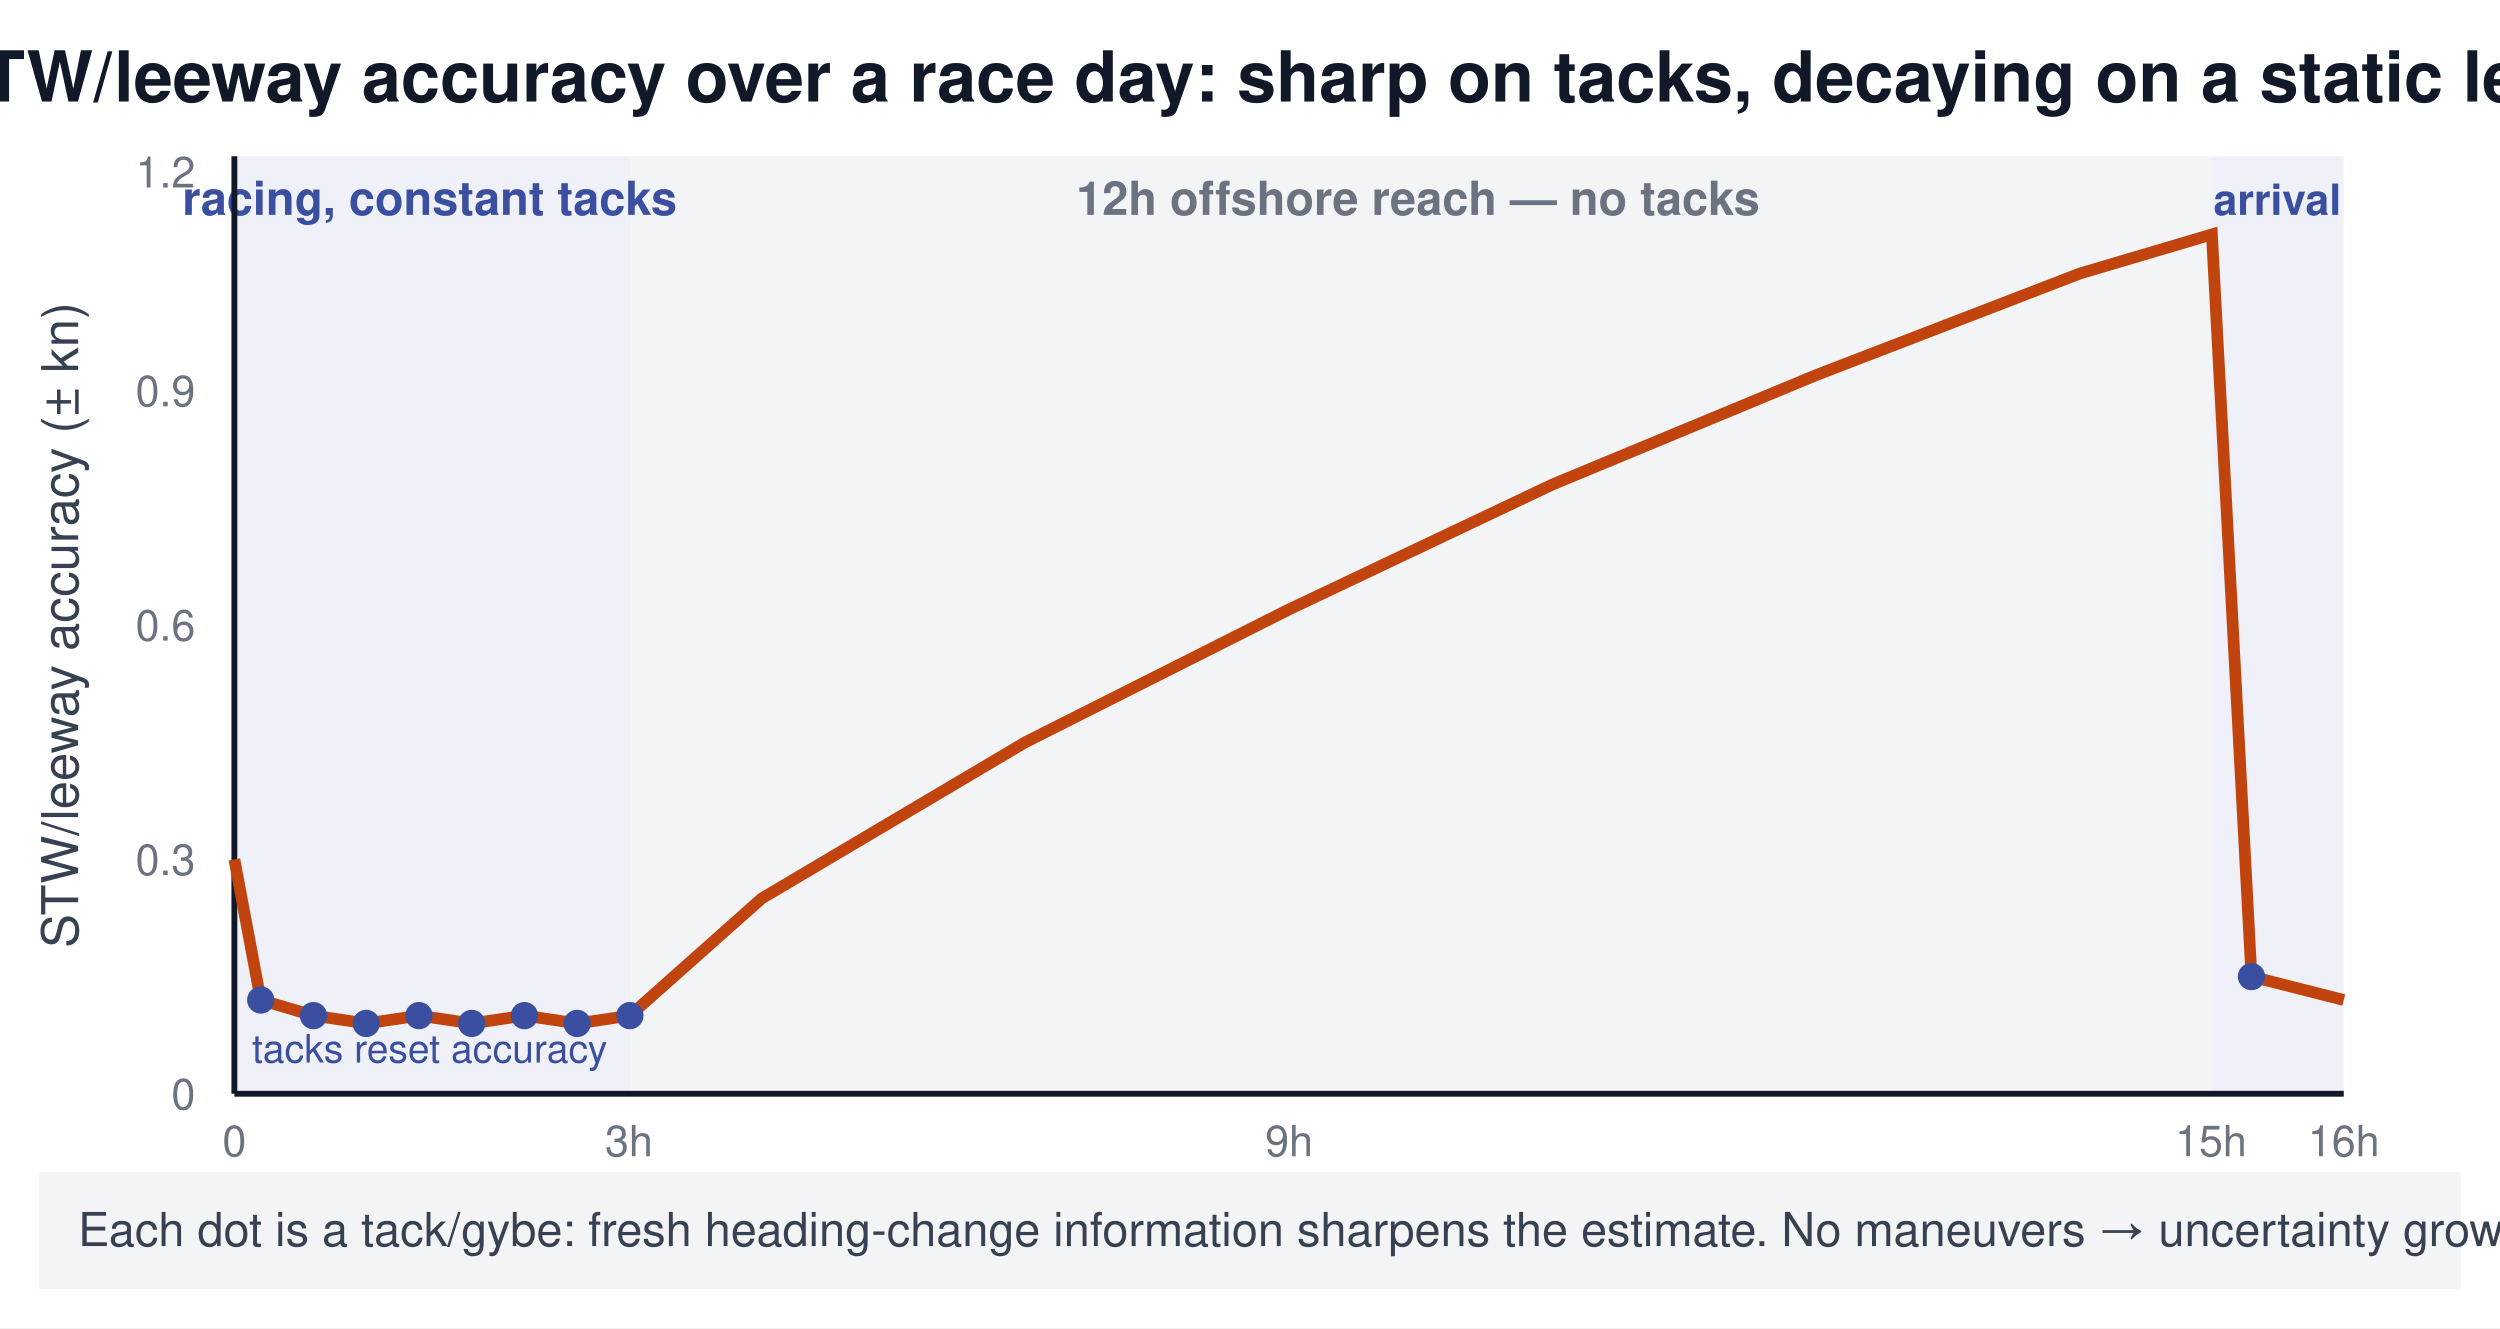
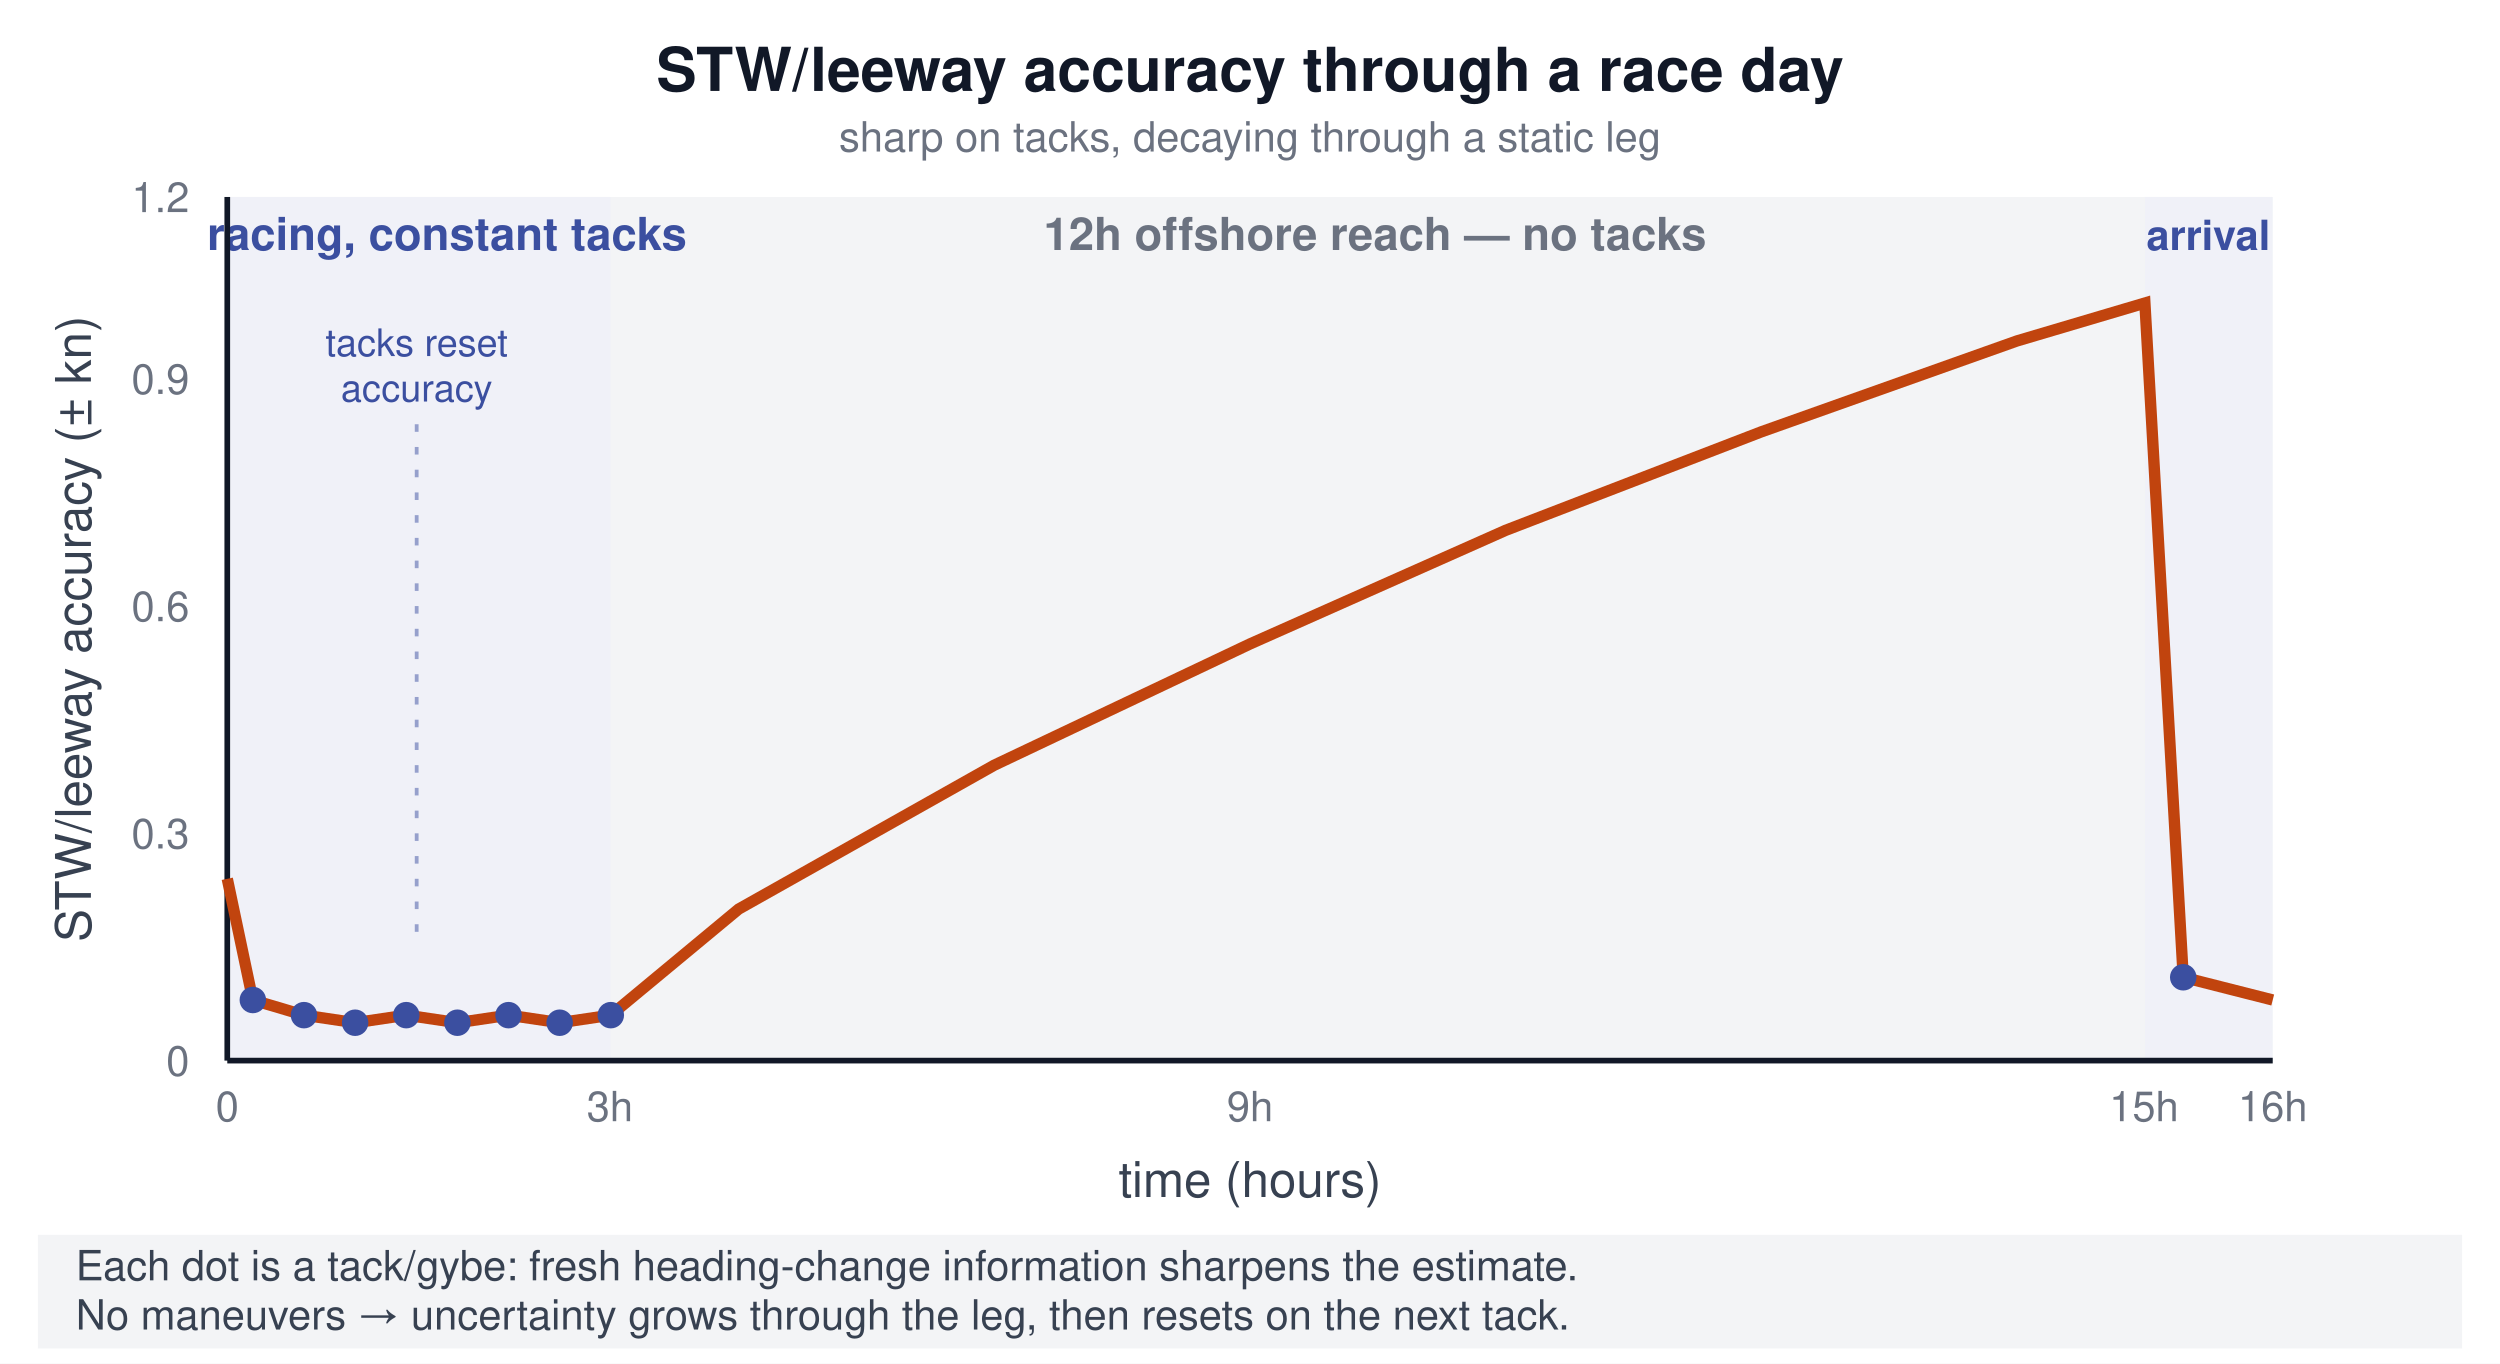
- <svg xmlns="http://www.w3.org/2000/svg" viewBox="0 0 640 340" font-family="Helvetica, Arial, sans-serif">
-   <rect width="640" height="340" fill="#ffffff" />
-   <text x="320" y="26" text-anchor="middle" font-size="18" font-weight="600" fill="#111827">STW/leeway accuracy over a race day: sharp on tacks, decaying on a static leg</text>
-   <rect x="60" y="40" width="101.25" height="240" fill="#3b4fa0" opacity="0.08" />
-   <rect x="161.25" y="40" width="405" height="240" fill="#9ca3af" opacity="0.12" />
-   <rect x="566.25" y="40" width="33.75" height="240" fill="#3b4fa0" opacity="0.08" />
-   <text x="110" y="55" text-anchor="middle" font-size="12" fill="#3b4fa0" font-weight="600">racing, constant tacks</text>
-   <text x="363" y="55" text-anchor="middle" font-size="12" fill="#6b7280" font-weight="600">12h offshore reach — no tacks</text>
-   <text x="583" y="55" text-anchor="middle" font-size="11" fill="#3b4fa0" font-weight="600">arrival</text>
+ <svg xmlns="http://www.w3.org/2000/svg" viewBox="0 0 660 360" font-family="Helvetica, Arial, sans-serif">
+   <rect width="660" height="360" fill="#ffffff" />
+   <text x="330" y="24" text-anchor="middle" font-size="16" font-weight="600" fill="#111827">STW/leeway accuracy through a race day</text>
+   <text x="330" y="40" text-anchor="middle" font-size="11" fill="#6b7280">sharp on tacks, decaying through a static leg</text>
+   <rect x="60" y="52" width="101.25" height="228" fill="#3b4fa0" opacity="0.08" />
+   <rect x="161.25" y="52" width="405" height="228" fill="#9ca3af" opacity="0.12" />
+   <rect x="566.25" y="52" width="33.75" height="228" fill="#3b4fa0" opacity="0.08" />
+   <text x="118" y="66" text-anchor="middle" font-size="12" fill="#3b4fa0" font-weight="600">racing, constant tacks</text>
+   <text x="363" y="66" text-anchor="middle" font-size="12" fill="#6b7280" font-weight="600">12h offshore reach — no tacks</text>
+   <text x="583" y="66" text-anchor="middle" font-size="11" fill="#3b4fa0" font-weight="600">arrival</text>
  <line x1="60" y1="280" x2="600" y2="280" stroke="#111827" stroke-width="1.5" />
-   <line x1="60" y1="40" x2="60" y2="280" stroke="#111827" stroke-width="1.5" />
+   <line x1="60" y1="52" x2="60" y2="280" stroke="#111827" stroke-width="1.5" />
  <text x="330" y="316" text-anchor="middle" font-size="13" fill="#374151">time (hours)</text>
-   <text x="20" y="160" text-anchor="middle" font-size="13" fill="#374151" transform="rotate(-90 20 160)">STW/leeway accuracy (± kn)</text>
+   <text x="24" y="166" text-anchor="middle" font-size="13" fill="#374151" transform="rotate(-90 24 166)">STW/leeway accuracy (± kn)</text>
  <text x="50" y="284" text-anchor="end" font-size="11" fill="#6b7280">0</text>
  <text x="50" y="224" text-anchor="end" font-size="11" fill="#6b7280">0.3</text>
  <text x="50" y="164" text-anchor="end" font-size="11" fill="#6b7280">0.6</text>
  <text x="50" y="104" text-anchor="end" font-size="11" fill="#6b7280">0.9</text>
-   <text x="50" y="48" text-anchor="end" font-size="11" fill="#6b7280">1.2</text>
+   <text x="50" y="56" text-anchor="end" font-size="11" fill="#6b7280">1.2</text>
  <text x="60" y="296" text-anchor="middle" font-size="11" fill="#6b7280">0</text>
  <text x="161" y="296" text-anchor="middle" font-size="11" fill="#6b7280">3h</text>
  <text x="330" y="296" text-anchor="middle" font-size="11" fill="#6b7280">9h</text>
  <text x="566" y="296" text-anchor="middle" font-size="11" fill="#6b7280">15h</text>
  <text x="600" y="296" text-anchor="middle" font-size="11" fill="#6b7280">16h</text>
-   <polyline fill="none" stroke="#c1440e" stroke-width="3" points="60,220 66.75,256 80.25,260 93.75,262 107.25,260 120.75,262 134.25,260 147.75,262 161.25,260 195,230 262.5,190 330,156 397.5,124 465,96 532.5,70 566.25,60 576.375,250 600,256" />
+   <polyline fill="none" stroke="#c1440e" stroke-width="3" points="60,232 66.75,264 80.25,268 93.75,270 107.25,268 120.75,270 134.25,268 147.75,270 161.25,268 195,240 262.5,202 330,170 397.5,140 465,114 532.5,90 566.25,80 576.375,258 600,264" />
  <g fill="#3b4fa0">
-     <circle cx="66.75" cy="256" r="3.5" />
-     <circle cx="80.25" cy="260" r="3.5" />
-     <circle cx="93.75" cy="262" r="3.5" />
-     <circle cx="107.25" cy="260" r="3.5" />
-     <circle cx="120.75" cy="262" r="3.5" />
-     <circle cx="134.25" cy="260" r="3.5" />
-     <circle cx="147.75" cy="262" r="3.5" />
-     <circle cx="161.25" cy="260" r="3.5" />
-     <circle cx="576.375" cy="250" r="3.5" />
+     <circle cx="66.75" cy="264" r="3.5" />
+     <circle cx="80.25" cy="268" r="3.5" />
+     <circle cx="93.75" cy="270" r="3.5" />
+     <circle cx="107.25" cy="268" r="3.5" />
+     <circle cx="120.75" cy="270" r="3.5" />
+     <circle cx="134.25" cy="268" r="3.5" />
+     <circle cx="147.75" cy="270" r="3.5" />
+     <circle cx="161.25" cy="268" r="3.5" />
+     <circle cx="576.375" cy="258" r="3.5" />
  </g>
-   <text x="110" y="272" font-size="10" fill="#3b4fa0" text-anchor="middle">tacks reset accuracy</text>
-   <rect x="10" y="300" width="620" height="30" fill="#f3f4f6" />
-   <text x="20" y="319" font-size="12" fill="#374151">Each dot is a tack/gybe: fresh heading-change information sharpens the estimate. No maneuvers → uncertainty grows through the leg, then resets on the next tack.</text>
+   <text x="110" y="94" font-size="10" fill="#3b4fa0" text-anchor="middle">tacks reset</text>
+   <text x="110" y="106" font-size="10" fill="#3b4fa0" text-anchor="middle">accuracy</text>
+   <line x1="110" y1="112" x2="110" y2="250" stroke="#3b4fa0" stroke-width="1" stroke-dasharray="2,4" opacity="0.5" />
+   <rect x="10" y="326" width="640" height="30" fill="#f3f4f6" />
+   <text x="20" y="338" font-size="11" fill="#374151">Each dot is a tack/gybe: fresh heading-change information sharpens the estimate.</text>
+   <text x="20" y="351" font-size="11" fill="#374151">No maneuvers → uncertainty grows through the leg, then resets on the next tack.</text>
</svg>
